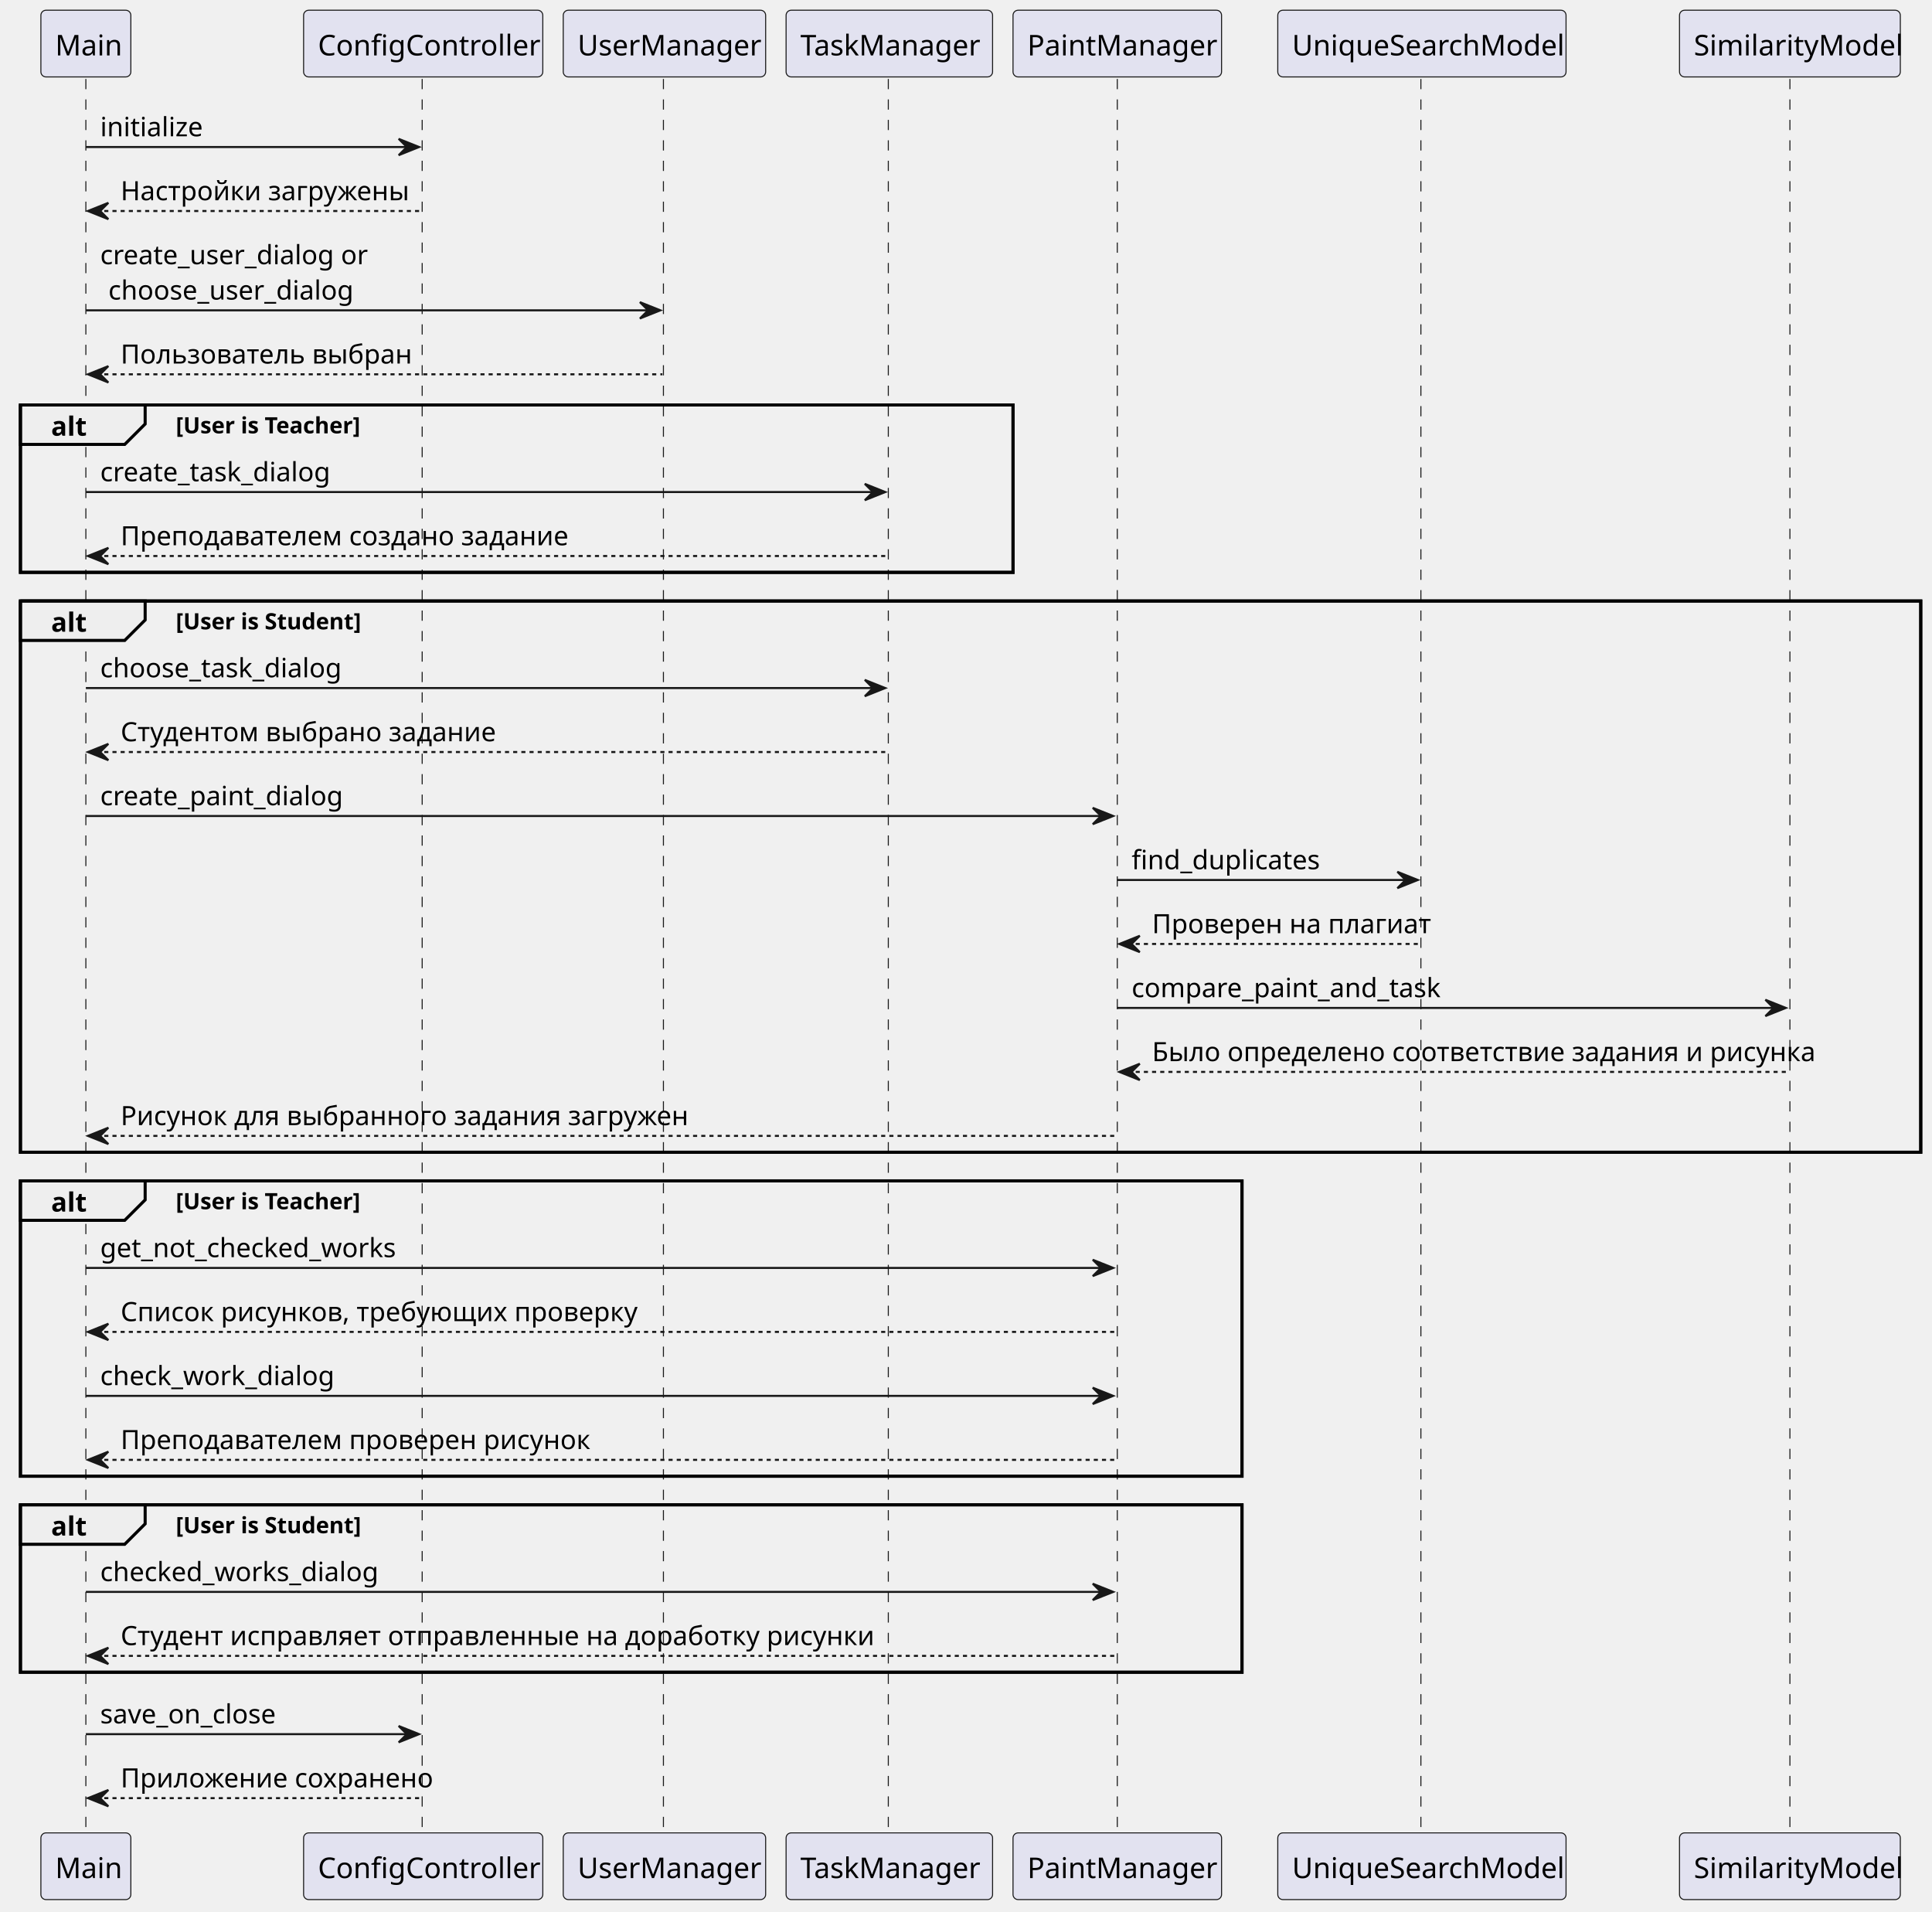
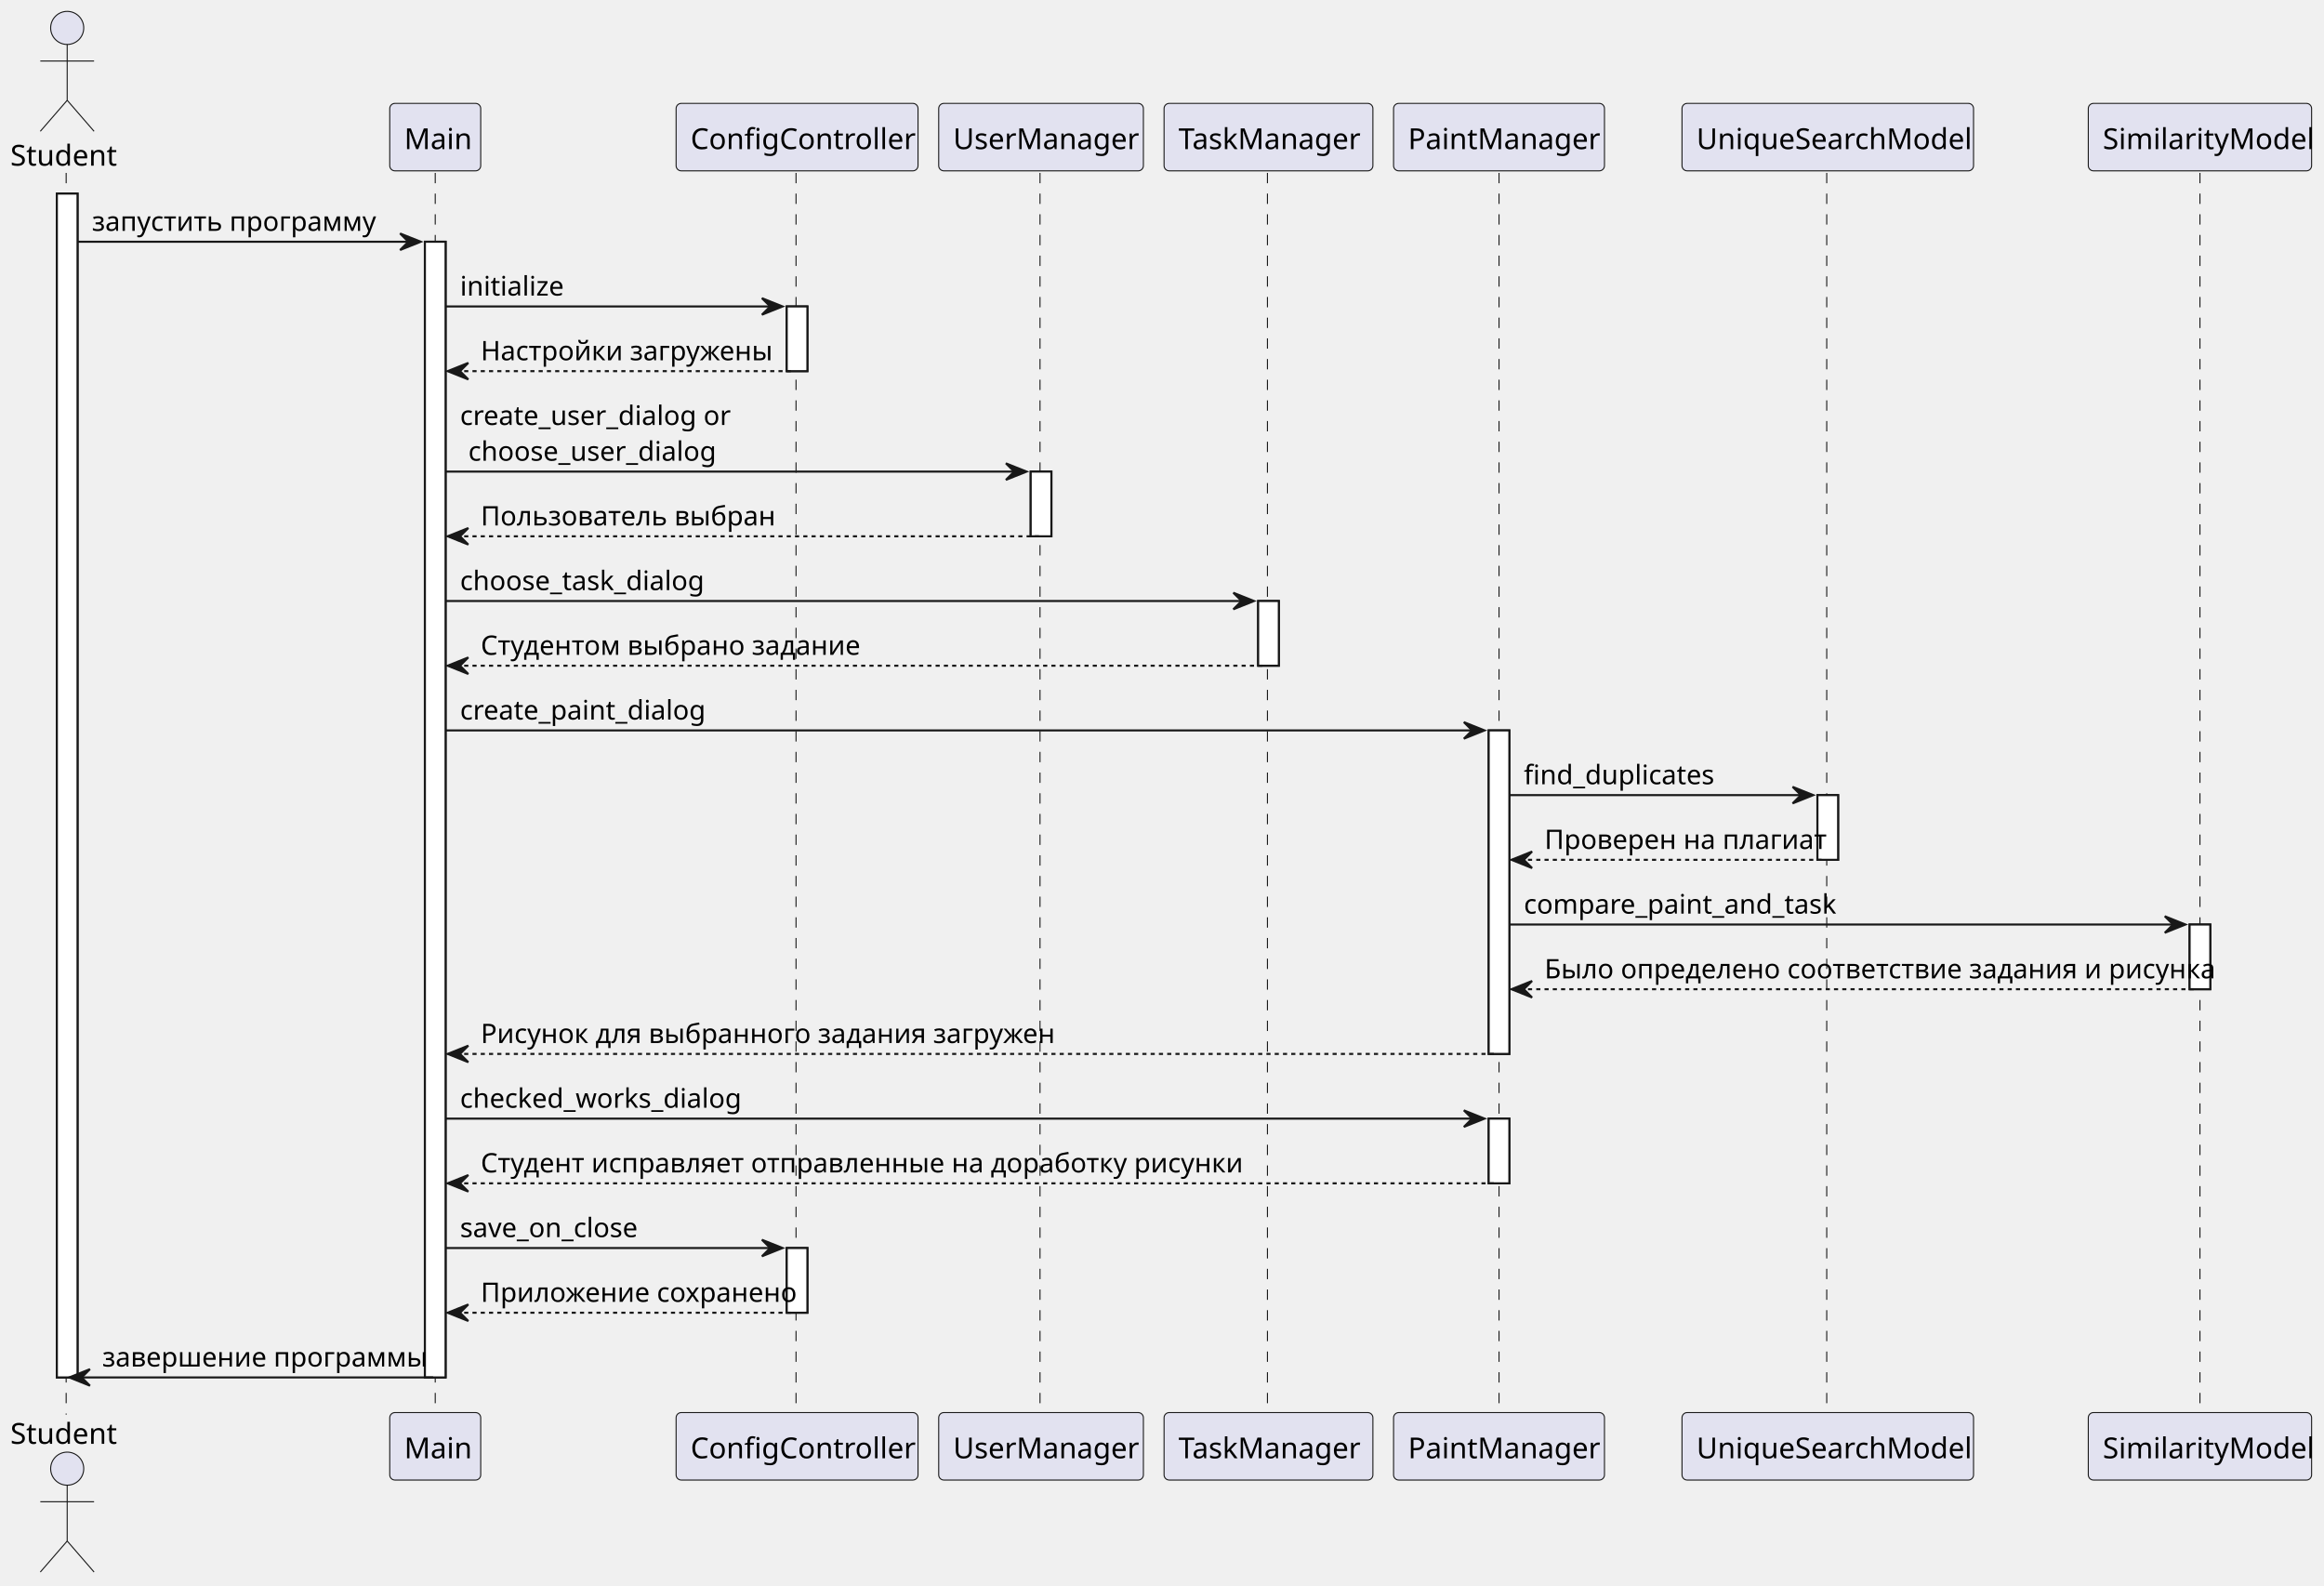
- <svg xmlns="http://www.w3.org/2000/svg" contentStyleType="text/css" height="935px" preserveAspectRatio="none" style="width:945px;height:935px;background:#FFFFFF;" version="1.1" viewBox="0 0 945 935" width="945px" zoomAndPan="magnify">
+ <svg xmlns="http://www.w3.org/2000/svg" contentStyleType="text/css" height="767px" preserveAspectRatio="none" style="width:1124px;height:767px;background:#FFFFFF;" version="1.1" viewBox="0 0 1124 767" width="1124px" zoomAndPan="magnify">
  <defs />
  <g>
-     <rect fill="none" height="81.873" style="stroke:#000000;stroke-width:1.5;" width="485.5" x="10" y="198.076" />
-     <rect fill="none" height="269.619" style="stroke:#000000;stroke-width:1.5;" width="929.5" x="10" y="293.949" />
-     <rect fill="none" height="144.455" style="stroke:#000000;stroke-width:1.5;" width="597.5" x="10" y="577.568" />
-     <rect fill="none" height="81.873" style="stroke:#000000;stroke-width:1.5;" width="597.5" x="10" y="736.023" />
-     <line style="stroke:#181818;stroke-width:0.5;stroke-dasharray:5.0,5.0;" x1="42" x2="42" y1="38.621" y2="897.479" />
-     <line style="stroke:#181818;stroke-width:0.5;stroke-dasharray:5.0,5.0;" x1="206.5" x2="206.5" y1="38.621" y2="897.479" />
-     <line style="stroke:#181818;stroke-width:0.5;stroke-dasharray:5.0,5.0;" x1="324.5" x2="324.5" y1="38.621" y2="897.479" />
-     <line style="stroke:#181818;stroke-width:0.5;stroke-dasharray:5.0,5.0;" x1="434.5" x2="434.5" y1="38.621" y2="897.479" />
-     <line style="stroke:#181818;stroke-width:0.5;stroke-dasharray:5.0,5.0;" x1="546.5" x2="546.5" y1="38.621" y2="897.479" />
-     <line style="stroke:#181818;stroke-width:0.5;stroke-dasharray:5.0,5.0;" x1="695" x2="695" y1="38.621" y2="897.479" />
-     <line style="stroke:#181818;stroke-width:0.5;stroke-dasharray:5.0,5.0;" x1="875.5" x2="875.5" y1="38.621" y2="897.479" />
-     <rect fill="#E2E2F0" height="32.621" rx="2.5" ry="2.5" style="stroke:#181818;stroke-width:0.5;" width="44" x="20" y="5" />
-     <text fill="#000000" font-family="sans-serif" font-size="14" lengthAdjust="spacing" textLength="30" x="27" y="27.107">Main</text>
-     <rect fill="#E2E2F0" height="32.621" rx="2.5" ry="2.5" style="stroke:#181818;stroke-width:0.5;" width="44" x="20" y="896.479" />
-     <text fill="#000000" font-family="sans-serif" font-size="14" lengthAdjust="spacing" textLength="30" x="27" y="918.586">Main</text>
-     <rect fill="#E2E2F0" height="32.621" rx="2.5" ry="2.5" style="stroke:#181818;stroke-width:0.5;" width="117" x="148.5" y="5" />
-     <text fill="#000000" font-family="sans-serif" font-size="14" lengthAdjust="spacing" textLength="103" x="155.5" y="27.107">ConfigController</text>
-     <rect fill="#E2E2F0" height="32.621" rx="2.5" ry="2.5" style="stroke:#181818;stroke-width:0.5;" width="117" x="148.5" y="896.479" />
-     <text fill="#000000" font-family="sans-serif" font-size="14" lengthAdjust="spacing" textLength="103" x="155.5" y="918.586">ConfigController</text>
-     <rect fill="#E2E2F0" height="32.621" rx="2.5" ry="2.5" style="stroke:#181818;stroke-width:0.5;" width="99" x="275.5" y="5" />
-     <text fill="#000000" font-family="sans-serif" font-size="14" lengthAdjust="spacing" textLength="85" x="282.5" y="27.107">UserManager</text>
-     <rect fill="#E2E2F0" height="32.621" rx="2.5" ry="2.5" style="stroke:#181818;stroke-width:0.5;" width="99" x="275.5" y="896.479" />
-     <text fill="#000000" font-family="sans-serif" font-size="14" lengthAdjust="spacing" textLength="85" x="282.5" y="918.586">UserManager</text>
-     <rect fill="#E2E2F0" height="32.621" rx="2.5" ry="2.5" style="stroke:#181818;stroke-width:0.5;" width="101" x="384.5" y="5" />
-     <text fill="#000000" font-family="sans-serif" font-size="14" lengthAdjust="spacing" textLength="87" x="391.5" y="27.107">TaskManager</text>
-     <rect fill="#E2E2F0" height="32.621" rx="2.5" ry="2.5" style="stroke:#181818;stroke-width:0.5;" width="101" x="384.5" y="896.479" />
-     <text fill="#000000" font-family="sans-serif" font-size="14" lengthAdjust="spacing" textLength="87" x="391.5" y="918.586">TaskManager</text>
-     <rect fill="#E2E2F0" height="32.621" rx="2.5" ry="2.5" style="stroke:#181818;stroke-width:0.5;" width="102" x="495.5" y="5" />
-     <text fill="#000000" font-family="sans-serif" font-size="14" lengthAdjust="spacing" textLength="88" x="502.5" y="27.107">PaintManager</text>
-     <rect fill="#E2E2F0" height="32.621" rx="2.5" ry="2.5" style="stroke:#181818;stroke-width:0.5;" width="102" x="495.5" y="896.479" />
-     <text fill="#000000" font-family="sans-serif" font-size="14" lengthAdjust="spacing" textLength="88" x="502.5" y="918.586">PaintManager</text>
-     <rect fill="#E2E2F0" height="32.621" rx="2.5" ry="2.5" style="stroke:#181818;stroke-width:0.5;" width="141" x="625" y="5" />
-     <text fill="#000000" font-family="sans-serif" font-size="14" lengthAdjust="spacing" textLength="127" x="632" y="27.107">UniqueSearchModel</text>
-     <rect fill="#E2E2F0" height="32.621" rx="2.5" ry="2.5" style="stroke:#181818;stroke-width:0.5;" width="141" x="625" y="896.479" />
-     <text fill="#000000" font-family="sans-serif" font-size="14" lengthAdjust="spacing" textLength="127" x="632" y="918.586">UniqueSearchModel</text>
-     <rect fill="#E2E2F0" height="32.621" rx="2.5" ry="2.5" style="stroke:#181818;stroke-width:0.5;" width="108" x="821.5" y="5" />
-     <text fill="#000000" font-family="sans-serif" font-size="14" lengthAdjust="spacing" textLength="94" x="828.5" y="27.107">SimilarityModel</text>
-     <rect fill="#E2E2F0" height="32.621" rx="2.5" ry="2.5" style="stroke:#181818;stroke-width:0.5;" width="108" x="821.5" y="896.479" />
-     <text fill="#000000" font-family="sans-serif" font-size="14" lengthAdjust="spacing" textLength="94" x="828.5" y="918.586">SimilarityModel</text>
-     <polygon fill="#181818" points="195,67.912,205,71.912,195,75.912,199,71.912" style="stroke:#181818;stroke-width:1.0;" />
-     <line style="stroke:#181818;stroke-width:1.0;" x1="42" x2="201" y1="71.912" y2="71.912" />
-     <text fill="#000000" font-family="sans-serif" font-size="13" lengthAdjust="spacing" textLength="47" x="49" y="66.649">initialize</text>
-     <polygon fill="#181818" points="53,99.203,43,103.203,53,107.203,49,103.203" style="stroke:#181818;stroke-width:1.0;" />
-     <line style="stroke:#181818;stroke-width:1.0;stroke-dasharray:2.0,2.0;" x1="47" x2="206" y1="103.203" y2="103.203" />
-     <text fill="#000000" font-family="sans-serif" font-size="13" lengthAdjust="spacing" textLength="130" x="59" y="97.94">Настройки загружены</text>
-     <polygon fill="#181818" points="313,147.785,323,151.785,313,155.785,317,151.785" style="stroke:#181818;stroke-width:1.0;" />
-     <line style="stroke:#181818;stroke-width:1.0;" x1="42" x2="319" y1="151.785" y2="151.785" />
-     <text fill="#000000" font-family="sans-serif" font-size="13" lengthAdjust="spacing" textLength="124" x="49" y="129.231">create_user_dialog or</text>
-     <text fill="#000000" font-family="sans-serif" font-size="13" lengthAdjust="spacing" textLength="115" x="53" y="146.523">choose_user_dialog</text>
-     <polygon fill="#181818" points="53,179.076,43,183.076,53,187.076,49,183.076" style="stroke:#181818;stroke-width:1.0;" />
-     <line style="stroke:#181818;stroke-width:1.0;stroke-dasharray:2.0,2.0;" x1="47" x2="324" y1="183.076" y2="183.076" />
-     <text fill="#000000" font-family="sans-serif" font-size="13" lengthAdjust="spacing" textLength="131" x="59" y="177.814">Пользователь выбран</text>
-     <path d="M10,198.076 L71,198.076 L71,207.367 L61,217.367 L10,217.367 L10,198.076 " fill="#EEEEEE" style="stroke:#000000;stroke-width:1.5;" />
-     <rect fill="none" height="81.873" style="stroke:#000000;stroke-width:1.5;" width="485.5" x="10" y="198.076" />
-     <text fill="#000000" font-family="sans-serif" font-size="13" font-weight="bold" lengthAdjust="spacing" textLength="16" x="25" y="213.105">alt</text>
-     <text fill="#000000" font-family="sans-serif" font-size="11" font-weight="bold" lengthAdjust="spacing" textLength="95" x="86" y="211.946">[User is Teacher]</text>
-     <polygon fill="#181818" points="423,236.658,433,240.658,423,244.658,427,240.658" style="stroke:#181818;stroke-width:1.0;" />
-     <line style="stroke:#181818;stroke-width:1.0;" x1="42" x2="429" y1="240.658" y2="240.658" />
-     <text fill="#000000" font-family="sans-serif" font-size="13" lengthAdjust="spacing" textLength="109" x="49" y="235.395">create_task_dialog</text>
-     <polygon fill="#181818" points="53,267.949,43,271.949,53,275.949,49,271.949" style="stroke:#181818;stroke-width:1.0;" />
-     <line style="stroke:#181818;stroke-width:1.0;stroke-dasharray:2.0,2.0;" x1="47" x2="434" y1="271.949" y2="271.949" />
-     <text fill="#000000" font-family="sans-serif" font-size="13" lengthAdjust="spacing" textLength="207" x="59" y="266.687">Преподавателем создано задание</text>
-     <path d="M10,293.949 L71,293.949 L71,303.24 L61,313.24 L10,313.24 L10,293.949 " fill="#EEEEEE" style="stroke:#000000;stroke-width:1.5;" />
-     <rect fill="none" height="269.619" style="stroke:#000000;stroke-width:1.5;" width="929.5" x="10" y="293.949" />
-     <text fill="#000000" font-family="sans-serif" font-size="13" font-weight="bold" lengthAdjust="spacing" textLength="16" x="25" y="308.978">alt</text>
-     <text fill="#000000" font-family="sans-serif" font-size="11" font-weight="bold" lengthAdjust="spacing" textLength="93" x="86" y="307.819">[User is Student]</text>
-     <polygon fill="#181818" points="423,332.531,433,336.531,423,340.531,427,336.531" style="stroke:#181818;stroke-width:1.0;" />
-     <line style="stroke:#181818;stroke-width:1.0;" x1="42" x2="429" y1="336.531" y2="336.531" />
-     <text fill="#000000" font-family="sans-serif" font-size="13" lengthAdjust="spacing" textLength="115" x="49" y="331.269">choose_task_dialog</text>
-     <polygon fill="#181818" points="53,363.822,43,367.822,53,371.822,49,367.822" style="stroke:#181818;stroke-width:1.0;" />
-     <line style="stroke:#181818;stroke-width:1.0;stroke-dasharray:2.0,2.0;" x1="47" x2="434" y1="367.822" y2="367.822" />
-     <text fill="#000000" font-family="sans-serif" font-size="13" lengthAdjust="spacing" textLength="172" x="59" y="362.56">Студентом выбрано задание</text>
-     <polygon fill="#181818" points="534.5,395.113,544.5,399.113,534.5,403.113,538.5,399.113" style="stroke:#181818;stroke-width:1.0;" />
-     <line style="stroke:#181818;stroke-width:1.0;" x1="42" x2="540.5" y1="399.113" y2="399.113" />
-     <text fill="#000000" font-family="sans-serif" font-size="13" lengthAdjust="spacing" textLength="112" x="49" y="393.851">create_paint_dialog</text>
-     <polygon fill="#181818" points="683.5,426.404,693.5,430.404,683.5,434.404,687.5,430.404" style="stroke:#181818;stroke-width:1.0;" />
-     <line style="stroke:#181818;stroke-width:1.0;" x1="546.5" x2="689.5" y1="430.404" y2="430.404" />
-     <text fill="#000000" font-family="sans-serif" font-size="13" lengthAdjust="spacing" textLength="86" x="553.5" y="425.142">find_duplicates</text>
-     <polygon fill="#181818" points="557.5,457.695,547.5,461.695,557.5,465.695,553.5,461.695" style="stroke:#181818;stroke-width:1.0;" />
-     <line style="stroke:#181818;stroke-width:1.0;stroke-dasharray:2.0,2.0;" x1="551.5" x2="694.5" y1="461.695" y2="461.695" />
-     <text fill="#000000" font-family="sans-serif" font-size="13" lengthAdjust="spacing" textLength="125" x="563.5" y="456.433">Проверен на плагиат</text>
-     <polygon fill="#181818" points="863.5,488.986,873.5,492.986,863.5,496.986,867.5,492.986" style="stroke:#181818;stroke-width:1.0;" />
-     <line style="stroke:#181818;stroke-width:1.0;" x1="546.5" x2="869.5" y1="492.986" y2="492.986" />
-     <text fill="#000000" font-family="sans-serif" font-size="13" lengthAdjust="spacing" textLength="145" x="553.5" y="487.724">compare_paint_and_task</text>
-     <polygon fill="#181818" points="557.5,520.277,547.5,524.277,557.5,528.277,553.5,524.277" style="stroke:#181818;stroke-width:1.0;" />
-     <line style="stroke:#181818;stroke-width:1.0;stroke-dasharray:2.0,2.0;" x1="551.5" x2="874.5" y1="524.277" y2="524.277" />
-     <text fill="#000000" font-family="sans-serif" font-size="13" lengthAdjust="spacing" textLength="305" x="563.5" y="519.015">Было определено соответствие задания и рисунка</text>
-     <polygon fill="#181818" points="53,551.568,43,555.568,53,559.568,49,555.568" style="stroke:#181818;stroke-width:1.0;" />
-     <line style="stroke:#181818;stroke-width:1.0;stroke-dasharray:2.0,2.0;" x1="47" x2="545.5" y1="555.568" y2="555.568" />
-     <text fill="#000000" font-family="sans-serif" font-size="13" lengthAdjust="spacing" textLength="262" x="59" y="550.306">Рисунок для выбранного задания загружен</text>
-     <path d="M10,577.568 L71,577.568 L71,586.859 L61,596.859 L10,596.859 L10,577.568 " fill="#EEEEEE" style="stroke:#000000;stroke-width:1.5;" />
-     <rect fill="none" height="144.455" style="stroke:#000000;stroke-width:1.5;" width="597.5" x="10" y="577.568" />
-     <text fill="#000000" font-family="sans-serif" font-size="13" font-weight="bold" lengthAdjust="spacing" textLength="16" x="25" y="592.597">alt</text>
-     <text fill="#000000" font-family="sans-serif" font-size="11" font-weight="bold" lengthAdjust="spacing" textLength="95" x="86" y="591.438">[User is Teacher]</text>
-     <polygon fill="#181818" points="534.5,616.15,544.5,620.15,534.5,624.15,538.5,620.15" style="stroke:#181818;stroke-width:1.0;" />
-     <line style="stroke:#181818;stroke-width:1.0;" x1="42" x2="540.5" y1="620.15" y2="620.15" />
-     <text fill="#000000" font-family="sans-serif" font-size="13" lengthAdjust="spacing" textLength="140" x="49" y="614.888">get_not_checked_works</text>
-     <polygon fill="#181818" points="53,647.441,43,651.441,53,655.441,49,651.441" style="stroke:#181818;stroke-width:1.0;" />
-     <line style="stroke:#181818;stroke-width:1.0;stroke-dasharray:2.0,2.0;" x1="47" x2="545.5" y1="651.441" y2="651.441" />
-     <text fill="#000000" font-family="sans-serif" font-size="13" lengthAdjust="spacing" textLength="238" x="59" y="646.179">Список рисунков, требующих проверку</text>
-     <polygon fill="#181818" points="534.5,678.732,544.5,682.732,534.5,686.732,538.5,682.732" style="stroke:#181818;stroke-width:1.0;" />
-     <line style="stroke:#181818;stroke-width:1.0;" x1="42" x2="540.5" y1="682.732" y2="682.732" />
-     <text fill="#000000" font-family="sans-serif" font-size="13" lengthAdjust="spacing" textLength="110" x="49" y="677.47">check_work_dialog</text>
-     <polygon fill="#181818" points="53,710.023,43,714.023,53,718.023,49,714.023" style="stroke:#181818;stroke-width:1.0;" />
-     <line style="stroke:#181818;stroke-width:1.0;stroke-dasharray:2.0,2.0;" x1="47" x2="545.5" y1="714.023" y2="714.023" />
-     <text fill="#000000" font-family="sans-serif" font-size="13" lengthAdjust="spacing" textLength="213" x="59" y="708.761">Преподавателем проверен рисунок</text>
-     <path d="M10,736.023 L71,736.023 L71,745.314 L61,755.314 L10,755.314 L10,736.023 " fill="#EEEEEE" style="stroke:#000000;stroke-width:1.5;" />
-     <rect fill="none" height="81.873" style="stroke:#000000;stroke-width:1.5;" width="597.5" x="10" y="736.023" />
-     <text fill="#000000" font-family="sans-serif" font-size="13" font-weight="bold" lengthAdjust="spacing" textLength="16" x="25" y="751.052">alt</text>
-     <text fill="#000000" font-family="sans-serif" font-size="11" font-weight="bold" lengthAdjust="spacing" textLength="93" x="86" y="749.894">[User is Student]</text>
-     <polygon fill="#181818" points="534.5,774.606,544.5,778.606,534.5,782.606,538.5,778.606" style="stroke:#181818;stroke-width:1.0;" />
-     <line style="stroke:#181818;stroke-width:1.0;" x1="42" x2="540.5" y1="778.606" y2="778.606" />
-     <text fill="#000000" font-family="sans-serif" font-size="13" lengthAdjust="spacing" textLength="131" x="49" y="773.343">checked_works_dialog</text>
-     <polygon fill="#181818" points="53,805.896,43,809.896,53,813.896,49,809.896" style="stroke:#181818;stroke-width:1.0;" />
-     <line style="stroke:#181818;stroke-width:1.0;stroke-dasharray:2.0,2.0;" x1="47" x2="545.5" y1="809.896" y2="809.896" />
-     <text fill="#000000" font-family="sans-serif" font-size="13" lengthAdjust="spacing" textLength="343" x="59" y="804.634">Студент исправляет отправленные на доработку рисунки</text>
-     <polygon fill="#181818" points="195,844.188,205,848.188,195,852.188,199,848.188" style="stroke:#181818;stroke-width:1.0;" />
-     <line style="stroke:#181818;stroke-width:1.0;" x1="42" x2="201" y1="848.188" y2="848.188" />
-     <text fill="#000000" font-family="sans-serif" font-size="13" lengthAdjust="spacing" textLength="85" x="49" y="842.925">save_on_close</text>
-     <polygon fill="#181818" points="53,875.479,43,879.479,53,883.479,49,879.479" style="stroke:#181818;stroke-width:1.0;" />
-     <line style="stroke:#181818;stroke-width:1.0;stroke-dasharray:2.0,2.0;" x1="47" x2="206" y1="879.479" y2="879.479" />
-     <text fill="#000000" font-family="sans-serif" font-size="13" lengthAdjust="spacing" textLength="141" x="59" y="874.216">Приложение сохранено</text>
+     <rect fill="#FFFFFF" height="572.529" style="stroke:#181818;stroke-width:1.0;" width="10" x="27.5" y="93.621" />
+     <rect fill="#FFFFFF" height="549.238" style="stroke:#181818;stroke-width:1.0;" width="10" x="205.5" y="116.912" />
+     <rect fill="#FFFFFF" height="31.291" style="stroke:#181818;stroke-width:1.0;" width="10" x="380.5" y="148.203" />
+     <rect fill="#FFFFFF" height="31.291" style="stroke:#181818;stroke-width:1.0;" width="10" x="380.5" y="603.568" />
+     <rect fill="#FFFFFF" height="31.291" style="stroke:#181818;stroke-width:1.0;" width="10" x="498.5" y="228.076" />
+     <rect fill="#FFFFFF" height="31.291" style="stroke:#181818;stroke-width:1.0;" width="10" x="608.5" y="290.658" />
+     <rect fill="#FFFFFF" height="156.455" style="stroke:#181818;stroke-width:1.0;" width="10" x="720" y="353.24" />
+     <rect fill="#FFFFFF" height="31.291" style="stroke:#181818;stroke-width:1.0;" width="10" x="720" y="540.986" />
+     <rect fill="#FFFFFF" height="31.291" style="stroke:#181818;stroke-width:1.0;" width="10" x="879" y="384.531" />
+     <rect fill="#FFFFFF" height="31.291" style="stroke:#181818;stroke-width:1.0;" width="10" x="1059" y="447.113" />
+     <line style="stroke:#181818;stroke-width:0.5;stroke-dasharray:5.0,5.0;" x1="32" x2="32" y1="83.621" y2="684.15" />
+     <line style="stroke:#181818;stroke-width:0.5;stroke-dasharray:5.0,5.0;" x1="210.5" x2="210.5" y1="83.621" y2="684.15" />
+     <line style="stroke:#181818;stroke-width:0.5;stroke-dasharray:5.0,5.0;" x1="385" x2="385" y1="83.621" y2="684.15" />
+     <line style="stroke:#181818;stroke-width:0.5;stroke-dasharray:5.0,5.0;" x1="503" x2="503" y1="83.621" y2="684.15" />
+     <line style="stroke:#181818;stroke-width:0.5;stroke-dasharray:5.0,5.0;" x1="613" x2="613" y1="83.621" y2="684.15" />
+     <line style="stroke:#181818;stroke-width:0.5;stroke-dasharray:5.0,5.0;" x1="725" x2="725" y1="83.621" y2="684.15" />
+     <line style="stroke:#181818;stroke-width:0.5;stroke-dasharray:5.0,5.0;" x1="883.5" x2="883.5" y1="83.621" y2="684.15" />
+     <line style="stroke:#181818;stroke-width:0.5;stroke-dasharray:5.0,5.0;" x1="1064" x2="1064" y1="83.621" y2="684.15" />
+     <text fill="#000000" font-family="sans-serif" font-size="14" lengthAdjust="spacing" textLength="49" x="5" y="80.107">Student</text>
+     <ellipse cx="32.5" cy="13.5" fill="#E2E2F0" rx="8" ry="8" style="stroke:#181818;stroke-width:0.5;" />
+     <path d="M32.5,21.5 L32.5,48.5 M19.5,29.5 L45.5,29.5 M32.5,48.5 L19.5,63.5 M32.5,48.5 L45.5,63.5 " fill="none" style="stroke:#181818;stroke-width:0.5;" />
+     <text fill="#000000" font-family="sans-serif" font-size="14" lengthAdjust="spacing" textLength="49" x="5" y="698.258">Student</text>
+     <ellipse cx="32.5" cy="710.271" fill="#E2E2F0" rx="8" ry="8" style="stroke:#181818;stroke-width:0.5;" />
+     <path d="M32.5,718.271 L32.5,745.271 M19.5,726.271 L45.5,726.271 M32.5,745.271 L19.5,760.271 M32.5,745.271 L45.5,760.271 " fill="none" style="stroke:#181818;stroke-width:0.5;" />
+     <rect fill="#E2E2F0" height="32.621" rx="2.5" ry="2.5" style="stroke:#181818;stroke-width:0.5;" width="44" x="188.5" y="50" />
+     <text fill="#000000" font-family="sans-serif" font-size="14" lengthAdjust="spacing" textLength="30" x="195.5" y="72.107">Main</text>
+     <rect fill="#E2E2F0" height="32.621" rx="2.5" ry="2.5" style="stroke:#181818;stroke-width:0.5;" width="44" x="188.5" y="683.15" />
+     <text fill="#000000" font-family="sans-serif" font-size="14" lengthAdjust="spacing" textLength="30" x="195.5" y="705.258">Main</text>
+     <rect fill="#E2E2F0" height="32.621" rx="2.5" ry="2.5" style="stroke:#181818;stroke-width:0.5;" width="117" x="327" y="50" />
+     <text fill="#000000" font-family="sans-serif" font-size="14" lengthAdjust="spacing" textLength="103" x="334" y="72.107">ConfigController</text>
+     <rect fill="#E2E2F0" height="32.621" rx="2.5" ry="2.5" style="stroke:#181818;stroke-width:0.5;" width="117" x="327" y="683.15" />
+     <text fill="#000000" font-family="sans-serif" font-size="14" lengthAdjust="spacing" textLength="103" x="334" y="705.258">ConfigController</text>
+     <rect fill="#E2E2F0" height="32.621" rx="2.5" ry="2.5" style="stroke:#181818;stroke-width:0.5;" width="99" x="454" y="50" />
+     <text fill="#000000" font-family="sans-serif" font-size="14" lengthAdjust="spacing" textLength="85" x="461" y="72.107">UserManager</text>
+     <rect fill="#E2E2F0" height="32.621" rx="2.5" ry="2.5" style="stroke:#181818;stroke-width:0.5;" width="99" x="454" y="683.15" />
+     <text fill="#000000" font-family="sans-serif" font-size="14" lengthAdjust="spacing" textLength="85" x="461" y="705.258">UserManager</text>
+     <rect fill="#E2E2F0" height="32.621" rx="2.5" ry="2.5" style="stroke:#181818;stroke-width:0.5;" width="101" x="563" y="50" />
+     <text fill="#000000" font-family="sans-serif" font-size="14" lengthAdjust="spacing" textLength="87" x="570" y="72.107">TaskManager</text>
+     <rect fill="#E2E2F0" height="32.621" rx="2.5" ry="2.5" style="stroke:#181818;stroke-width:0.5;" width="101" x="563" y="683.15" />
+     <text fill="#000000" font-family="sans-serif" font-size="14" lengthAdjust="spacing" textLength="87" x="570" y="705.258">TaskManager</text>
+     <rect fill="#E2E2F0" height="32.621" rx="2.5" ry="2.5" style="stroke:#181818;stroke-width:0.5;" width="102" x="674" y="50" />
+     <text fill="#000000" font-family="sans-serif" font-size="14" lengthAdjust="spacing" textLength="88" x="681" y="72.107">PaintManager</text>
+     <rect fill="#E2E2F0" height="32.621" rx="2.5" ry="2.5" style="stroke:#181818;stroke-width:0.5;" width="102" x="674" y="683.15" />
+     <text fill="#000000" font-family="sans-serif" font-size="14" lengthAdjust="spacing" textLength="88" x="681" y="705.258">PaintManager</text>
+     <rect fill="#E2E2F0" height="32.621" rx="2.5" ry="2.5" style="stroke:#181818;stroke-width:0.5;" width="141" x="813.5" y="50" />
+     <text fill="#000000" font-family="sans-serif" font-size="14" lengthAdjust="spacing" textLength="127" x="820.5" y="72.107">UniqueSearchModel</text>
+     <rect fill="#E2E2F0" height="32.621" rx="2.5" ry="2.5" style="stroke:#181818;stroke-width:0.5;" width="141" x="813.5" y="683.15" />
+     <text fill="#000000" font-family="sans-serif" font-size="14" lengthAdjust="spacing" textLength="127" x="820.5" y="705.258">UniqueSearchModel</text>
+     <rect fill="#E2E2F0" height="32.621" rx="2.5" ry="2.5" style="stroke:#181818;stroke-width:0.5;" width="108" x="1010" y="50" />
+     <text fill="#000000" font-family="sans-serif" font-size="14" lengthAdjust="spacing" textLength="94" x="1017" y="72.107">SimilarityModel</text>
+     <rect fill="#E2E2F0" height="32.621" rx="2.5" ry="2.5" style="stroke:#181818;stroke-width:0.5;" width="108" x="1010" y="683.15" />
+     <text fill="#000000" font-family="sans-serif" font-size="14" lengthAdjust="spacing" textLength="94" x="1017" y="705.258">SimilarityModel</text>
+     <rect fill="#FFFFFF" height="572.529" style="stroke:#181818;stroke-width:1.0;" width="10" x="27.5" y="93.621" />
+     <rect fill="#FFFFFF" height="549.238" style="stroke:#181818;stroke-width:1.0;" width="10" x="205.5" y="116.912" />
+     <rect fill="#FFFFFF" height="31.291" style="stroke:#181818;stroke-width:1.0;" width="10" x="380.5" y="148.203" />
+     <rect fill="#FFFFFF" height="31.291" style="stroke:#181818;stroke-width:1.0;" width="10" x="380.5" y="603.568" />
+     <rect fill="#FFFFFF" height="31.291" style="stroke:#181818;stroke-width:1.0;" width="10" x="498.5" y="228.076" />
+     <rect fill="#FFFFFF" height="31.291" style="stroke:#181818;stroke-width:1.0;" width="10" x="608.5" y="290.658" />
+     <rect fill="#FFFFFF" height="156.455" style="stroke:#181818;stroke-width:1.0;" width="10" x="720" y="353.24" />
+     <rect fill="#FFFFFF" height="31.291" style="stroke:#181818;stroke-width:1.0;" width="10" x="720" y="540.986" />
+     <rect fill="#FFFFFF" height="31.291" style="stroke:#181818;stroke-width:1.0;" width="10" x="879" y="384.531" />
+     <rect fill="#FFFFFF" height="31.291" style="stroke:#181818;stroke-width:1.0;" width="10" x="1059" y="447.113" />
+     <polygon fill="#181818" points="193.5,112.912,203.5,116.912,193.5,120.912,197.5,116.912" style="stroke:#181818;stroke-width:1.0;" />
+     <line style="stroke:#181818;stroke-width:1.0;" x1="37.5" x2="199.5" y1="116.912" y2="116.912" />
+     <text fill="#000000" font-family="sans-serif" font-size="13" lengthAdjust="spacing" textLength="127" x="44.5" y="111.649">запустить программу</text>
+     <polygon fill="#181818" points="368.5,144.203,378.5,148.203,368.5,152.203,372.5,148.203" style="stroke:#181818;stroke-width:1.0;" />
+     <line style="stroke:#181818;stroke-width:1.0;" x1="215.5" x2="374.5" y1="148.203" y2="148.203" />
+     <text fill="#000000" font-family="sans-serif" font-size="13" lengthAdjust="spacing" textLength="47" x="222.5" y="142.94">initialize</text>
+     <polygon fill="#181818" points="226.5,175.494,216.5,179.494,226.5,183.494,222.5,179.494" style="stroke:#181818;stroke-width:1.0;" />
+     <line style="stroke:#181818;stroke-width:1.0;stroke-dasharray:2.0,2.0;" x1="220.5" x2="384.5" y1="179.494" y2="179.494" />
+     <text fill="#000000" font-family="sans-serif" font-size="13" lengthAdjust="spacing" textLength="130" x="232.5" y="174.231">Настройки загружены</text>
+     <polygon fill="#181818" points="486.5,224.076,496.5,228.076,486.5,232.076,490.5,228.076" style="stroke:#181818;stroke-width:1.0;" />
+     <line style="stroke:#181818;stroke-width:1.0;" x1="215.5" x2="492.5" y1="228.076" y2="228.076" />
+     <text fill="#000000" font-family="sans-serif" font-size="13" lengthAdjust="spacing" textLength="124" x="222.5" y="205.523">create_user_dialog or</text>
+     <text fill="#000000" font-family="sans-serif" font-size="13" lengthAdjust="spacing" textLength="115" x="226.5" y="222.814">choose_user_dialog</text>
+     <polygon fill="#181818" points="226.5,255.367,216.5,259.367,226.5,263.367,222.5,259.367" style="stroke:#181818;stroke-width:1.0;" />
+     <line style="stroke:#181818;stroke-width:1.0;stroke-dasharray:2.0,2.0;" x1="220.5" x2="502.5" y1="259.367" y2="259.367" />
+     <text fill="#000000" font-family="sans-serif" font-size="13" lengthAdjust="spacing" textLength="131" x="232.5" y="254.105">Пользователь выбран</text>
+     <polygon fill="#181818" points="596.5,286.658,606.5,290.658,596.5,294.658,600.5,290.658" style="stroke:#181818;stroke-width:1.0;" />
+     <line style="stroke:#181818;stroke-width:1.0;" x1="215.5" x2="602.5" y1="290.658" y2="290.658" />
+     <text fill="#000000" font-family="sans-serif" font-size="13" lengthAdjust="spacing" textLength="115" x="222.5" y="285.396">choose_task_dialog</text>
+     <polygon fill="#181818" points="226.5,317.949,216.5,321.949,226.5,325.949,222.5,321.949" style="stroke:#181818;stroke-width:1.0;" />
+     <line style="stroke:#181818;stroke-width:1.0;stroke-dasharray:2.0,2.0;" x1="220.5" x2="612.5" y1="321.949" y2="321.949" />
+     <text fill="#000000" font-family="sans-serif" font-size="13" lengthAdjust="spacing" textLength="172" x="232.5" y="316.687">Студентом выбрано задание</text>
+     <polygon fill="#181818" points="708,349.24,718,353.24,708,357.24,712,353.24" style="stroke:#181818;stroke-width:1.0;" />
+     <line style="stroke:#181818;stroke-width:1.0;" x1="215.5" x2="714" y1="353.24" y2="353.24" />
+     <text fill="#000000" font-family="sans-serif" font-size="13" lengthAdjust="spacing" textLength="112" x="222.5" y="347.978">create_paint_dialog</text>
+     <polygon fill="#181818" points="867,380.531,877,384.531,867,388.531,871,384.531" style="stroke:#181818;stroke-width:1.0;" />
+     <line style="stroke:#181818;stroke-width:1.0;" x1="730" x2="873" y1="384.531" y2="384.531" />
+     <text fill="#000000" font-family="sans-serif" font-size="13" lengthAdjust="spacing" textLength="86" x="737" y="379.269">find_duplicates</text>
+     <polygon fill="#181818" points="741,411.822,731,415.822,741,419.822,737,415.822" style="stroke:#181818;stroke-width:1.0;" />
+     <line style="stroke:#181818;stroke-width:1.0;stroke-dasharray:2.0,2.0;" x1="735" x2="883" y1="415.822" y2="415.822" />
+     <text fill="#000000" font-family="sans-serif" font-size="13" lengthAdjust="spacing" textLength="125" x="747" y="410.56">Проверен на плагиат</text>
+     <polygon fill="#181818" points="1047,443.113,1057,447.113,1047,451.113,1051,447.113" style="stroke:#181818;stroke-width:1.0;" />
+     <line style="stroke:#181818;stroke-width:1.0;" x1="730" x2="1053" y1="447.113" y2="447.113" />
+     <text fill="#000000" font-family="sans-serif" font-size="13" lengthAdjust="spacing" textLength="145" x="737" y="441.851">compare_paint_and_task</text>
+     <polygon fill="#181818" points="741,474.404,731,478.404,741,482.404,737,478.404" style="stroke:#181818;stroke-width:1.0;" />
+     <line style="stroke:#181818;stroke-width:1.0;stroke-dasharray:2.0,2.0;" x1="735" x2="1063" y1="478.404" y2="478.404" />
+     <text fill="#000000" font-family="sans-serif" font-size="13" lengthAdjust="spacing" textLength="305" x="747" y="473.142">Было определено соответствие задания и рисунка</text>
+     <polygon fill="#181818" points="226.5,505.695,216.5,509.695,226.5,513.695,222.5,509.695" style="stroke:#181818;stroke-width:1.0;" />
+     <line style="stroke:#181818;stroke-width:1.0;stroke-dasharray:2.0,2.0;" x1="220.5" x2="724" y1="509.695" y2="509.695" />
+     <text fill="#000000" font-family="sans-serif" font-size="13" lengthAdjust="spacing" textLength="262" x="232.5" y="504.433">Рисунок для выбранного задания загружен</text>
+     <polygon fill="#181818" points="708,536.986,718,540.986,708,544.986,712,540.986" style="stroke:#181818;stroke-width:1.0;" />
+     <line style="stroke:#181818;stroke-width:1.0;" x1="215.5" x2="714" y1="540.986" y2="540.986" />
+     <text fill="#000000" font-family="sans-serif" font-size="13" lengthAdjust="spacing" textLength="131" x="222.5" y="535.724">checked_works_dialog</text>
+     <polygon fill="#181818" points="226.5,568.277,216.5,572.277,226.5,576.277,222.5,572.277" style="stroke:#181818;stroke-width:1.0;" />
+     <line style="stroke:#181818;stroke-width:1.0;stroke-dasharray:2.0,2.0;" x1="220.5" x2="724" y1="572.277" y2="572.277" />
+     <text fill="#000000" font-family="sans-serif" font-size="13" lengthAdjust="spacing" textLength="343" x="232.5" y="567.015">Студент исправляет отправленные на доработку рисунки</text>
+     <polygon fill="#181818" points="368.5,599.568,378.5,603.568,368.5,607.568,372.5,603.568" style="stroke:#181818;stroke-width:1.0;" />
+     <line style="stroke:#181818;stroke-width:1.0;" x1="215.5" x2="374.5" y1="603.568" y2="603.568" />
+     <text fill="#000000" font-family="sans-serif" font-size="13" lengthAdjust="spacing" textLength="85" x="222.5" y="598.306">save_on_close</text>
+     <polygon fill="#181818" points="226.5,630.859,216.5,634.859,226.5,638.859,222.5,634.859" style="stroke:#181818;stroke-width:1.0;" />
+     <line style="stroke:#181818;stroke-width:1.0;stroke-dasharray:2.0,2.0;" x1="220.5" x2="384.5" y1="634.859" y2="634.859" />
+     <text fill="#000000" font-family="sans-serif" font-size="13" lengthAdjust="spacing" textLength="141" x="232.5" y="629.597">Приложение сохранено</text>
+     <polygon fill="#181818" points="43.5,662.15,33.5,666.15,43.5,670.15,39.5,666.15" style="stroke:#181818;stroke-width:1.0;" />
+     <line style="stroke:#181818;stroke-width:1.0;" x1="37.5" x2="209.5" y1="666.15" y2="666.15" />
+     <text fill="#000000" font-family="sans-serif" font-size="13" lengthAdjust="spacing" textLength="144" x="49.5" y="660.888">завершение программы</text>
  </g>
</svg>
